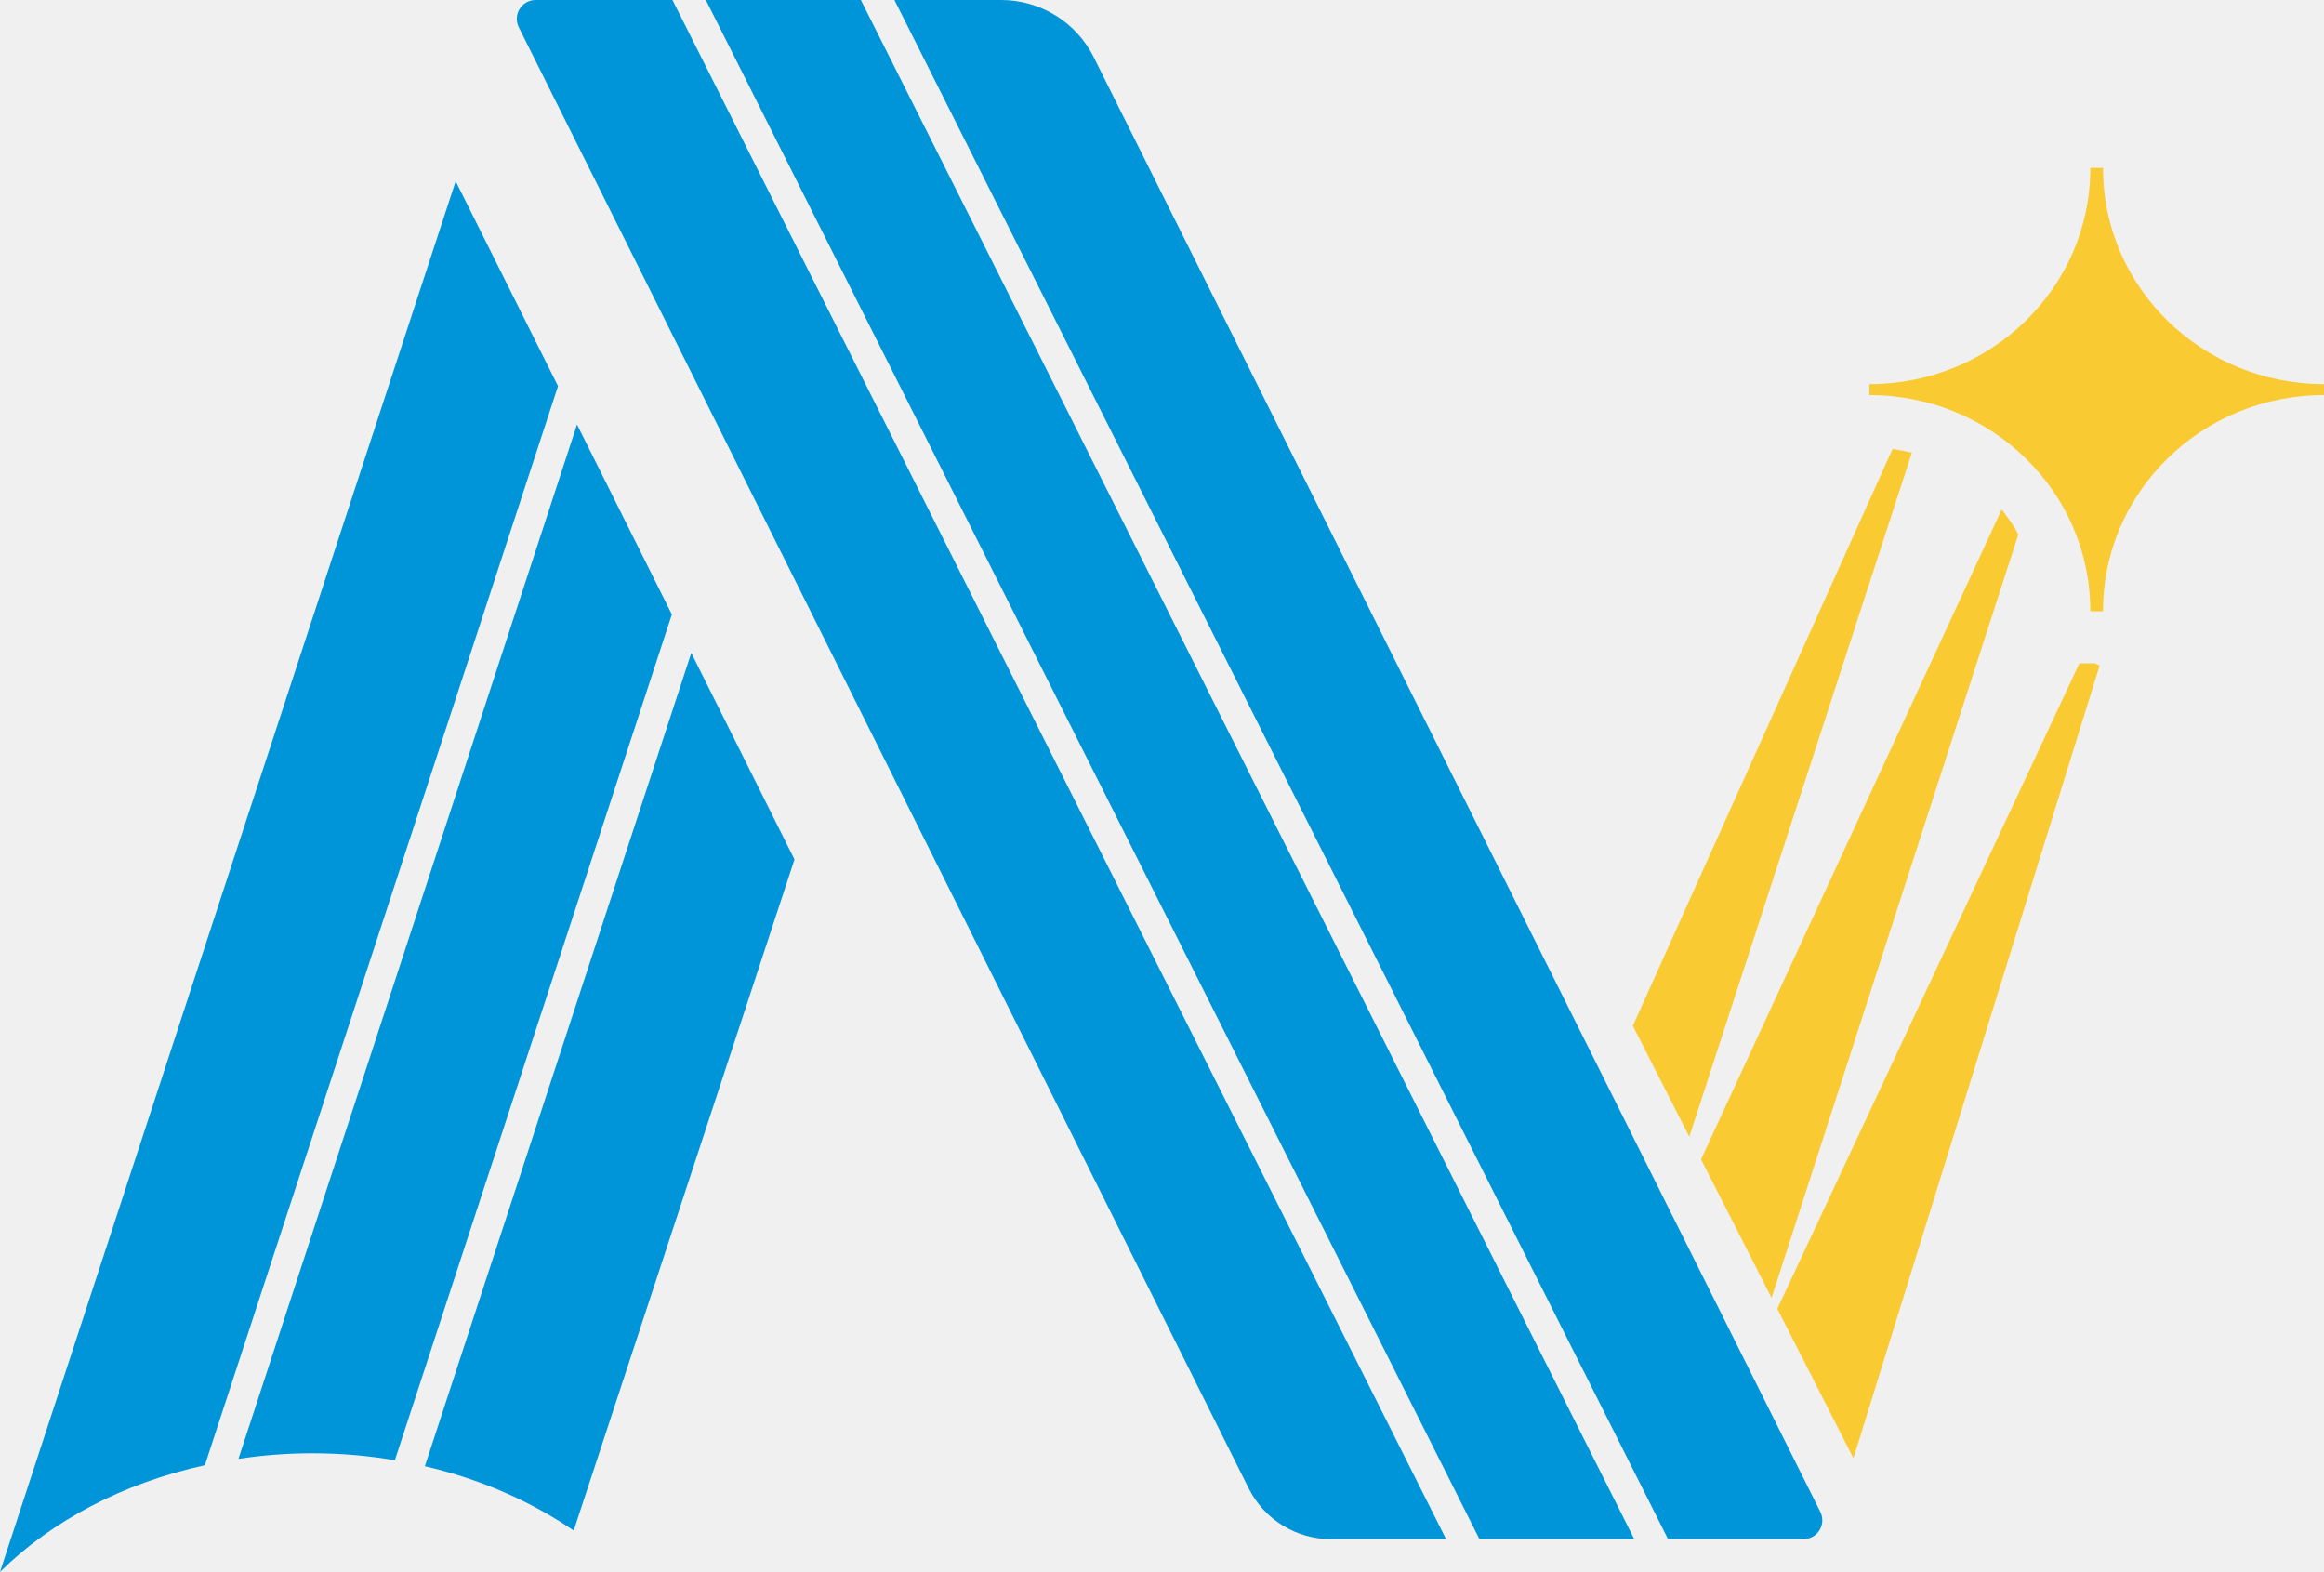
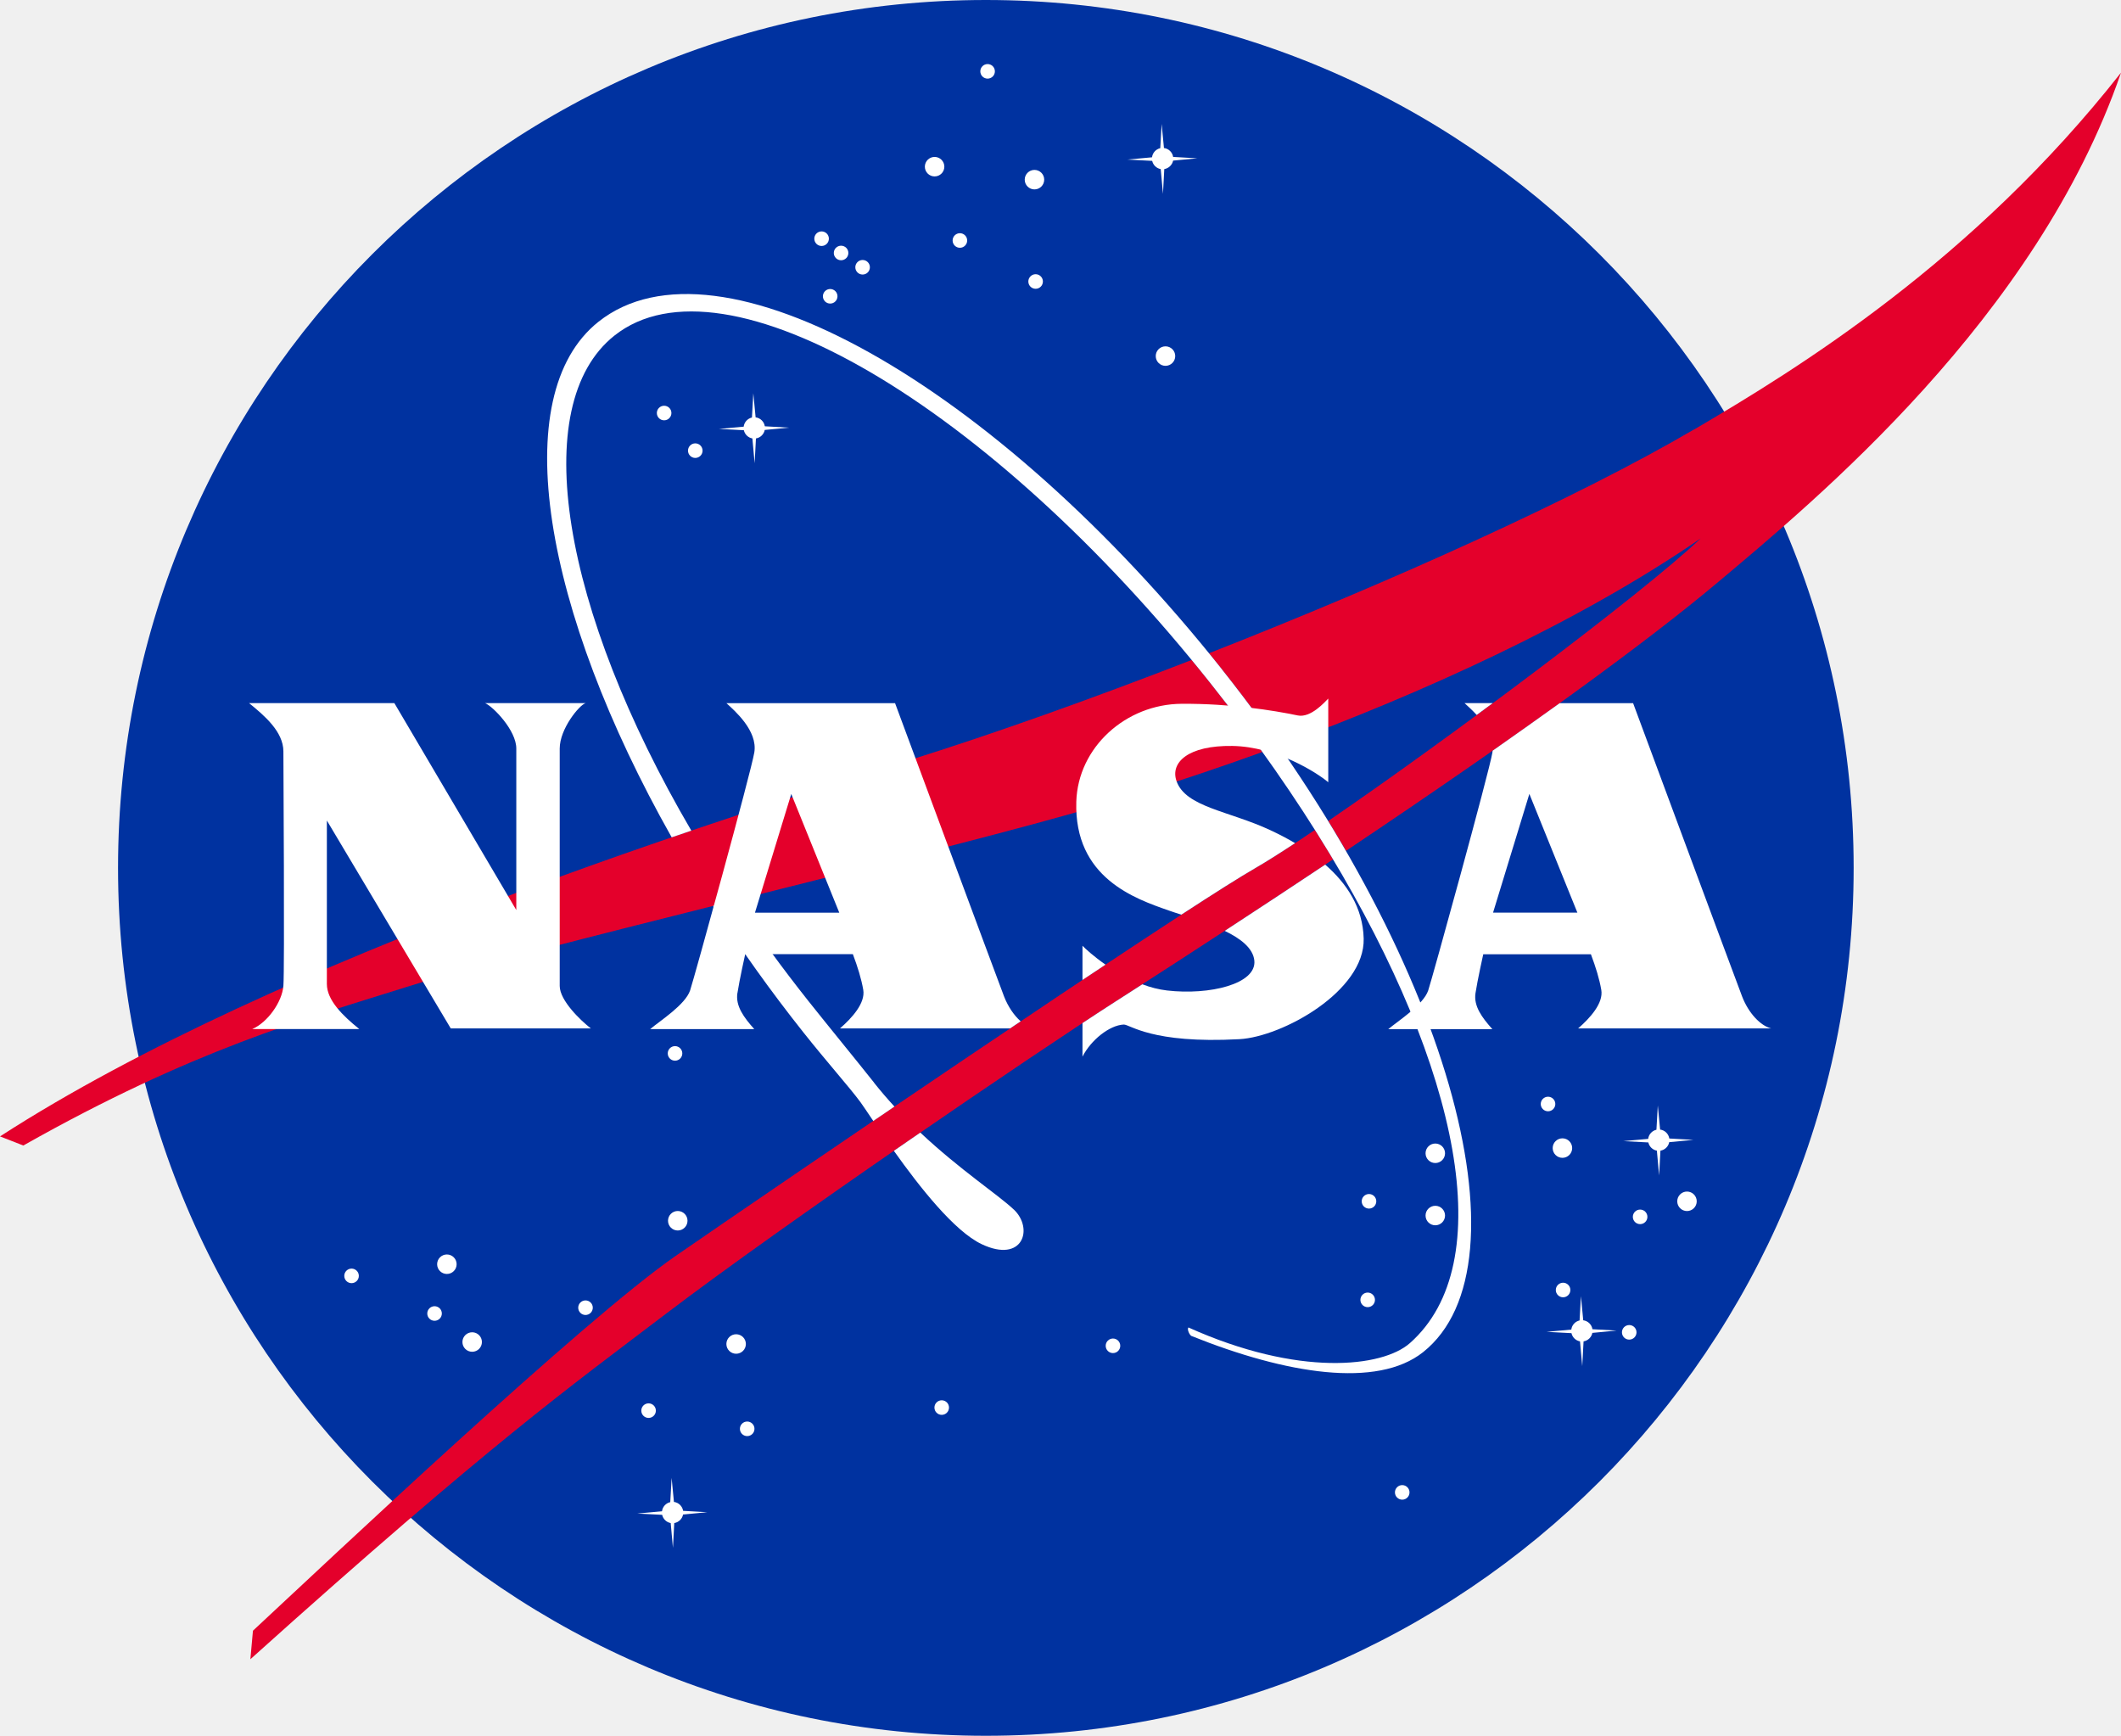
- <svg xmlns="http://www.w3.org/2000/svg" id="uuid-b0e03815-abbe-426b-aa64-98d9ca036db3" viewBox="0 0 116.95 79.1">
+ <svg xmlns="http://www.w3.org/2000/svg" id="uuid-291725ce-3c2c-4b9e-bf69-58acf7bb4aa0" viewBox="0 0 387.39 317">
  <defs>
-     <style>.uuid-dfc3cdae-4d66-4cec-a038-460813f89293{fill:#0094d9;}.uuid-68847794-d96c-4485-a7cf-d7421900ee28{fill:#faca32;}</style>
+     <style>.uuid-1f640984-4f26-4f35-a6b1-b42d819c46c9{fill:#fff;}.uuid-95b09e6a-18db-42eb-b460-c7ff395385fa{fill:#e4002b;}.uuid-afb7e743-c633-49f9-9669-15841e3a8637{fill:#0032a0;}</style>
  </defs>
-   <g id="uuid-d2a26c97-5587-49b5-bfd7-b541d34ea315">
-     <g id="uuid-f18ddb66-34c1-483f-842b-ef8248e62d70">
-       <path class="uuid-68847794-d96c-4485-a7cf-d7421900ee28" d="M100.73,25.64l-15.13,32.7,3.55,6.97,12.42-38.42c-.24-.44-.53-.86-.84-1.25h0Z" />
-       <path class="uuid-68847794-d96c-4485-a7cf-d7421900ee28" d="M95.24,22.59l-13.07,29.03,2.84,5.58,11.2-34.42c-.32-.08-.64-.14-.98-.19,0,0,.01,0,.01,0Z" />
-       <polygon class="uuid-68847794-d96c-4485-a7cf-d7421900ee28" points="105.19 33.38 104.64 33.38 89.44 65.86 93.27 73.38 105.66 33.49 105.41 33.38 105.19 33.38" />
-       <path class="uuid-68847794-d96c-4485-a7cf-d7421900ee28" d="M116.95,19.62v-.29c-6.14,0-11.12-4.86-11.12-10.86v-.02h-.64v.02c0,6-4.98,10.86-11.12,10.86v.55c6.14,0,11.12,4.86,11.12,10.86v.02h.64v-.02c0-6,4.98-10.86,11.12-10.86v-.27h0Z" />
-       <polygon class="uuid-dfc3cdae-4d66-4cec-a038-460813f89293" points="74.45 77.45 82.24 77.45 43.32 0 35.52 0 74.45 77.45" />
-       <path class="uuid-dfc3cdae-4d66-4cec-a038-460813f89293" d="M83.94,77.45h6.81c.71,0,1.17-.74.85-1.38L55.04,2.88c-.88-1.77-2.69-2.88-4.66-2.88h-5.37l38.93,77.45h0Z" />
-       <path class="uuid-dfc3cdae-4d66-4cec-a038-460813f89293" d="M33.83,0h-6.87c-.71,0-1.17.74-.85,1.38l36.73,73.52c.78,1.56,2.38,2.55,4.13,2.55h5.8L33.84,0h0Z" />
-       <path class="uuid-dfc3cdae-4d66-4cec-a038-460813f89293" d="M34.79,32.85l-13.41,40.93c2.8.65,5.34,1.77,7.49,3.24l11.11-33.77-5.19-10.39h0Z" />
-       <path class="uuid-dfc3cdae-4d66-4cec-a038-460813f89293" d="M22.93,9.12L0,79.1c2.6-2.57,6.19-4.47,10.31-5.37L28.08,19.43l-5.15-10.31Z" />
-       <path class="uuid-dfc3cdae-4d66-4cec-a038-460813f89293" d="M29.04,21.35l-17.04,52.06c1.2-.18,2.43-.28,3.7-.28,1.43,0,2.83.12,4.17.35l13.94-42.56-4.78-9.57s.01,0,.01,0Z" />
-     </g>
+   <g id="uuid-e73194cb-ea51-4414-b2d0-175c1fc86d08">
+     <circle class="uuid-afb7e743-c633-49f9-9669-15841e3a8637" cx="180.06" cy="158.5" r="158.5" />
+     <circle class="uuid-1f640984-4f26-4f35-a6b1-b42d819c46c9" cx="170.7" cy="30.44" r="1.78" />
+     <circle class="uuid-1f640984-4f26-4f35-a6b1-b42d819c46c9" cx="188.94" cy="32.81" r="1.78" />
+     <circle class="uuid-1f640984-4f26-4f35-a6b1-b42d819c46c9" cx="212.87" cy="65.03" r="1.78" />
+     <circle class="uuid-1f640984-4f26-4f35-a6b1-b42d819c46c9" cx="81.62" cy="230.88" r="1.78" />
+     <circle class="uuid-1f640984-4f26-4f35-a6b1-b42d819c46c9" cx="86.24" cy="245.09" r="1.78" />
+     <circle class="uuid-1f640984-4f26-4f35-a6b1-b42d819c46c9" cx="64.21" cy="233.01" r="1.33" />
+     <circle class="uuid-1f640984-4f26-4f35-a6b1-b42d819c46c9" cx="136.47" cy="260.94" r="1.33" />
+     <circle class="uuid-1f640984-4f26-4f35-a6b1-b42d819c46c9" cx="249.8" cy="237.39" r="1.33" />
+     <circle class="uuid-1f640984-4f26-4f35-a6b1-b42d819c46c9" cx="282.74" cy="201.62" r="1.33" />
+     <circle class="uuid-1f640984-4f26-4f35-a6b1-b42d819c46c9" cx="121.3" cy="75.43" r="1.33" />
+     <circle class="uuid-1f640984-4f26-4f35-a6b1-b42d819c46c9" cx="157.55" cy="48.81" r="1.33" />
+     <circle class="uuid-1f640984-4f26-4f35-a6b1-b42d819c46c9" cx="153.62" cy="46.2" r="1.33" />
+     <circle class="uuid-1f640984-4f26-4f35-a6b1-b42d819c46c9" cx="150.06" cy="43.59" r="1.33" />
+     <circle class="uuid-1f640984-4f26-4f35-a6b1-b42d819c46c9" cx="126.99" cy="82.3" r="1.33" />
+     <circle class="uuid-1f640984-4f26-4f35-a6b1-b42d819c46c9" cx="180.38" cy="13.03" r="1.33" />
+     <circle class="uuid-1f640984-4f26-4f35-a6b1-b42d819c46c9" cx="189.15" cy="51.41" r="1.33" />
+     <circle class="uuid-1f640984-4f26-4f35-a6b1-b42d819c46c9" cx="175.32" cy="43.92" r="1.33" />
+     <circle class="uuid-1f640984-4f26-4f35-a6b1-b42d819c46c9" cx="151.63" cy="54.11" r="1.33" />
+     <circle class="uuid-1f640984-4f26-4f35-a6b1-b42d819c46c9" cx="256.11" cy="272.55" r="1.33" />
+     <circle class="uuid-1f640984-4f26-4f35-a6b1-b42d819c46c9" cx="79.37" cy="239.88" r="1.33" />
+     <circle class="uuid-1f640984-4f26-4f35-a6b1-b42d819c46c9" cx="172" cy="257.06" r="1.33" />
+     <circle class="uuid-1f640984-4f26-4f35-a6b1-b42d819c46c9" cx="106.94" cy="238.82" r="1.33" />
+     <circle class="uuid-1f640984-4f26-4f35-a6b1-b42d819c46c9" cx="118.46" cy="257.62" r="1.33" />
+     <circle class="uuid-1f640984-4f26-4f35-a6b1-b42d819c46c9" cx="203.28" cy="245.78" r="1.33" />
+     <circle class="uuid-1f640984-4f26-4f35-a6b1-b42d819c46c9" cx="250.04" cy="219.39" r="1.33" />
+     <circle class="uuid-1f640984-4f26-4f35-a6b1-b42d819c46c9" cx="285.49" cy="235.59" r="1.33" />
+     <circle class="uuid-1f640984-4f26-4f35-a6b1-b42d819c46c9" cx="297.57" cy="243.32" r="1.33" />
+     <circle class="uuid-1f640984-4f26-4f35-a6b1-b42d819c46c9" cx="299.56" cy="222.23" r="1.33" />
+     <circle class="uuid-1f640984-4f26-4f35-a6b1-b42d819c46c9" cx="123.29" cy="192.38" r="1.33" />
+     <circle class="uuid-1f640984-4f26-4f35-a6b1-b42d819c46c9" cx="123.79" cy="222.94" r="1.78" />
+     <circle class="uuid-1f640984-4f26-4f35-a6b1-b42d819c46c9" cx="134.45" cy="245.45" r="1.78" />
+     <circle class="uuid-1f640984-4f26-4f35-a6b1-b42d819c46c9" cx="262.15" cy="221.99" r="1.78" />
+     <circle class="uuid-1f640984-4f26-4f35-a6b1-b42d819c46c9" cx="308.12" cy="219.39" r="1.78" />
+     <circle class="uuid-1f640984-4f26-4f35-a6b1-b42d819c46c9" cx="285.37" cy="209.67" r="1.78" />
+     <circle class="uuid-1f640984-4f26-4f35-a6b1-b42d819c46c9" cx="262.15" cy="210.62" r="1.78" />
+     <path class="uuid-1f640984-4f26-4f35-a6b1-b42d819c46c9" d="M214.26,29.33l4.42-.42-4.41-.25c-.14-.85-.82-1.52-1.68-1.63l-.42-4.4-.25,4.43c-.8.18-1.41.85-1.51,1.67l-4.52.41,4.55.24c.17.76.78,1.36,1.56,1.5l.41,4.53.24-4.53c.82-.14,1.46-.77,1.62-1.57v.02Z" />
+     <path class="uuid-1f640984-4f26-4f35-a6b1-b42d819c46c9" d="M139.68,78.52l4.42-.42-4.41-.25c-.13-.85-.82-1.52-1.68-1.63l-.42-4.4-.25,4.43c-.8.18-1.41.85-1.51,1.67l-4.52.41,4.55.24c.17.76.78,1.36,1.56,1.5l.41,4.53.24-4.53c.82-.13,1.46-.77,1.61-1.57v.02Z" />
+     <path class="uuid-1f640984-4f26-4f35-a6b1-b42d819c46c9" d="M304.88,208.59l4.42-.42-4.41-.25c-.13-.85-.82-1.52-1.68-1.63l-.42-4.4-.25,4.43c-.8.18-1.41.85-1.51,1.67l-4.52.41,4.55.24c.17.76.78,1.36,1.56,1.5l.41,4.53.24-4.53c.81-.13,1.46-.76,1.61-1.57v.02Z" />
+     <path class="uuid-1f640984-4f26-4f35-a6b1-b42d819c46c9" d="M124.76,276.59l4.42-.42-4.41-.25c-.14-.85-.82-1.52-1.68-1.63l-.42-4.39-.25,4.43c-.8.18-1.41.85-1.51,1.67l-4.52.41,4.55.24c.17.76.78,1.36,1.56,1.5l.41,4.53.24-4.53c.81-.13,1.46-.77,1.61-1.57h0Z" />
+     <path class="uuid-1f640984-4f26-4f35-a6b1-b42d819c46c9" d="M290.84,243.42l4.42-.42-4.41-.25c-.13-.85-.82-1.52-1.68-1.63l-.42-4.4-.25,4.43c-.8.18-1.41.85-1.51,1.67l-4.52.41,4.55.24c.17.76.78,1.36,1.56,1.5l.41,4.53.24-4.53c.81-.13,1.46-.76,1.61-1.57v.02Z" />
+     <path class="uuid-95b09e6a-18db-42eb-b460-c7ff395385fa" d="M217.65,120.53c-18.43,7.16-36.4,13.56-51.57,18.3-30.82,9.65-115.14,35.78-166.08,68.71l4.26,1.66c31.04-17.53,51.21-23.04,70.6-29.14,21.09-6.63,89.25-22.59,120.12-31.27,10.43-2.93,22.64-6.78,35.58-11.45-3.01-4.2-6.18-8.41-9.52-12.61-1.12-1.42-2.25-2.82-3.39-4.19h0ZM240.16,151.57c-4.46,3.01-8.2,5.42-10.82,6.93-15.16,8.77-89.09,59.23-105.9,70.84s-63.49,55.68-77.24,68.47l-.47,5.21c44.3-39.8,58.2-49.62,75.81-63.02,21.8-16.58,66.89-47.27,82.21-57.1,14.65-9.4,27.86-18.04,39.72-25.95-.19-.32-.39-.65-.58-.98-.89-1.46-1.8-2.93-2.73-4.41h0ZM309.42,78.42c-21.58,12.65-55.6,27.92-88.6,40.88.79.97,1.58,1.94,2.36,2.93,3.69,4.64,7.17,9.32,10.44,14,25.94-9.56,54.41-22.38,77-37.9-10.76,10.2-46.33,36.78-68.02,51.6,1.12,1.82,2.2,3.64,3.25,5.45,32.86-21.99,54.97-38.18,67.86-49,17.77-14.93,58.28-48.33,73.68-93.11-27.01,34.36-58.95,54.02-77.95,65.16h-.02Z" />
+     <path class="uuid-1f640984-4f26-4f35-a6b1-b42d819c46c9" d="M159.67,197.75c-3.49-4.4-8.33-10.29-11.96-14.86-4.85-6.11-9.34-12.28-13.46-18.44-1.34.34-2.68.67-4.02,1.01,4.97,7.75,10.48,15.49,16.49,23.06,4.39,5.53,8.38,9.98,10.43,12.75.41.56,1.24,1.8,2.35,3.45,1.28-.87,2.57-1.75,3.87-2.63-1.26-1.37-2.5-2.81-3.71-4.33h.01ZM185.17,220.9c-2.87-2.72-9.83-7.25-17.08-14.06-1.6,1.1-3.21,2.21-4.83,3.33,4.68,6.59,11.05,14.69,16.04,17.05,7.52,3.56,9.54-2.84,5.87-6.33h0ZM223.17,122.22c-41.43-52.15-92.04-80.79-113.86-63.46-16.95,13.46-9.99,52.82,13.37,94.16,1.21-.41,2.4-.82,3.59-1.22-23.58-40.28-30.03-77.71-14.05-90.41,20.09-15.96,68.59,12.8,108.82,63.43,8.33,10.48,15.65,21,21.85,31.25,23.74,39.29,31.02,74.82,14.62,89.32-5.02,4.44-20.36,6.18-40.45-2.86-.28.35.17,1.3.52,1.54,17.34,6.97,33.95,9.63,42.34,2.97,20.15-16.02,4.67-72.57-36.76-124.72h.01Z" />
+     <path class="uuid-1f640984-4f26-4f35-a6b1-b42d819c46c9" d="M45.49,128.41h26.54l22.27,37.79v-29.5c0-3.32-4.21-7.64-5.69-8.29h18.36c-1.13.3-4.74,4.68-4.74,8.29v43.36c0,2.67,3.85,6.34,5.69,7.76h-25.59l-22.63-37.97v29.85c0,2.96,2.9,5.8,5.92,8.23h-19.55c2.78-1.18,5.45-4.92,5.69-7.88s0-41.16,0-42.82c0-3.61-3.49-6.57-6.28-8.83h0Z" />
+     <path class="uuid-1f640984-4f26-4f35-a6b1-b42d819c46c9" d="M288.21,187.82h35.3c-1.95-.47-4.15-2.78-5.33-5.86s-19.9-53.54-19.9-53.54h-13.42c-3.81,2.74-7.89,5.63-12.24,8.68-.01.11-.02.22-.04.33-.58,3.55-11.09,41.6-11.73,43.47-.89,2.61-5.45,5.51-7.29,7.05h19.01c-1.9-2.13-3.44-4.21-3.08-6.57.36-2.37,1.42-7.11,1.42-7.11h19.66c.89,2.37,1.55,4.5,1.9,6.52.41,2.43-2.07,5.15-4.26,7.05v-.02ZM272.7,166.67l6.63-21.68,8.77,21.68h-15.4ZM269.71,130.57c.98-.72,1.95-1.44,2.93-2.16h-5.15c.51.47,1.36,1.22,2.22,2.16Z" />
+     <path class="uuid-1f640984-4f26-4f35-a6b1-b42d819c46c9" d="M134.69,181.36c.36-2.37,1.42-7.11,1.42-7.11h19.66c.89,2.37,1.55,4.5,1.9,6.52.41,2.43-2.07,5.15-4.26,7.05h31.08c.65-.43,1.29-.87,1.93-1.3-1.2-1.07-2.31-2.67-3.04-4.56-1.18-3.08-19.9-53.54-19.9-53.54h-30.8c1.48,1.36,5.75,5.03,5.09,9-.58,3.55-11.09,41.6-11.73,43.47-.89,2.61-5.45,5.51-7.29,7.05h19.01c-1.9-2.13-3.44-4.21-3.08-6.57h0ZM144.52,145l8.77,21.68h-15.4l6.63-21.68h0Z" />
+     <path class="uuid-1f640984-4f26-4f35-a6b1-b42d819c46c9" d="M242.05,157.9c-5.8,3.86-11.91,7.89-18.36,12.1,2.89,1.4,5.19,3.16,5.41,5.44.41,4.27-8.17,6.34-15.93,5.45-1.55-.18-3.08-.58-4.53-1.13-1.61,1.04-3.24,2.08-4.89,3.14-1.68,1.08-3.72,2.4-6.04,3.94v6.13c1.54-3.02,4.91-5.73,7.52-5.86,1.13-.06,5.03,3.55,21.15,2.67,7.82-.43,22.92-8.77,22.69-18.36-.14-5.67-3.1-10.09-7.02-13.51h0ZM197.71,172.72v6.25c1.43-.95,2.83-1.89,4.21-2.8-2.17-1.51-3.7-2.92-4.21-3.45ZM236.54,153.98c-1.5-.89-3.02-1.67-4.48-2.35-7.58-3.55-15.52-4.21-17.18-9-1.17-3.38,2.13-6.52,10.19-6.4,8.06.12,15.52,4.92,17.53,6.63v-15.28c-.59.59-3.19,3.57-5.57,3.08-4.56-.95-12.32-2.18-21.2-2.13-10.19.06-18.95,7.93-19.25,17.89-.41,13.92,10.72,17.71,17,19.9.65.23,1.39.47,2.19.72,6.02-3.92,10.78-6.93,13.57-8.54,1.87-1.08,4.32-2.63,7.2-4.52h0Z" />
  </g>
</svg>
